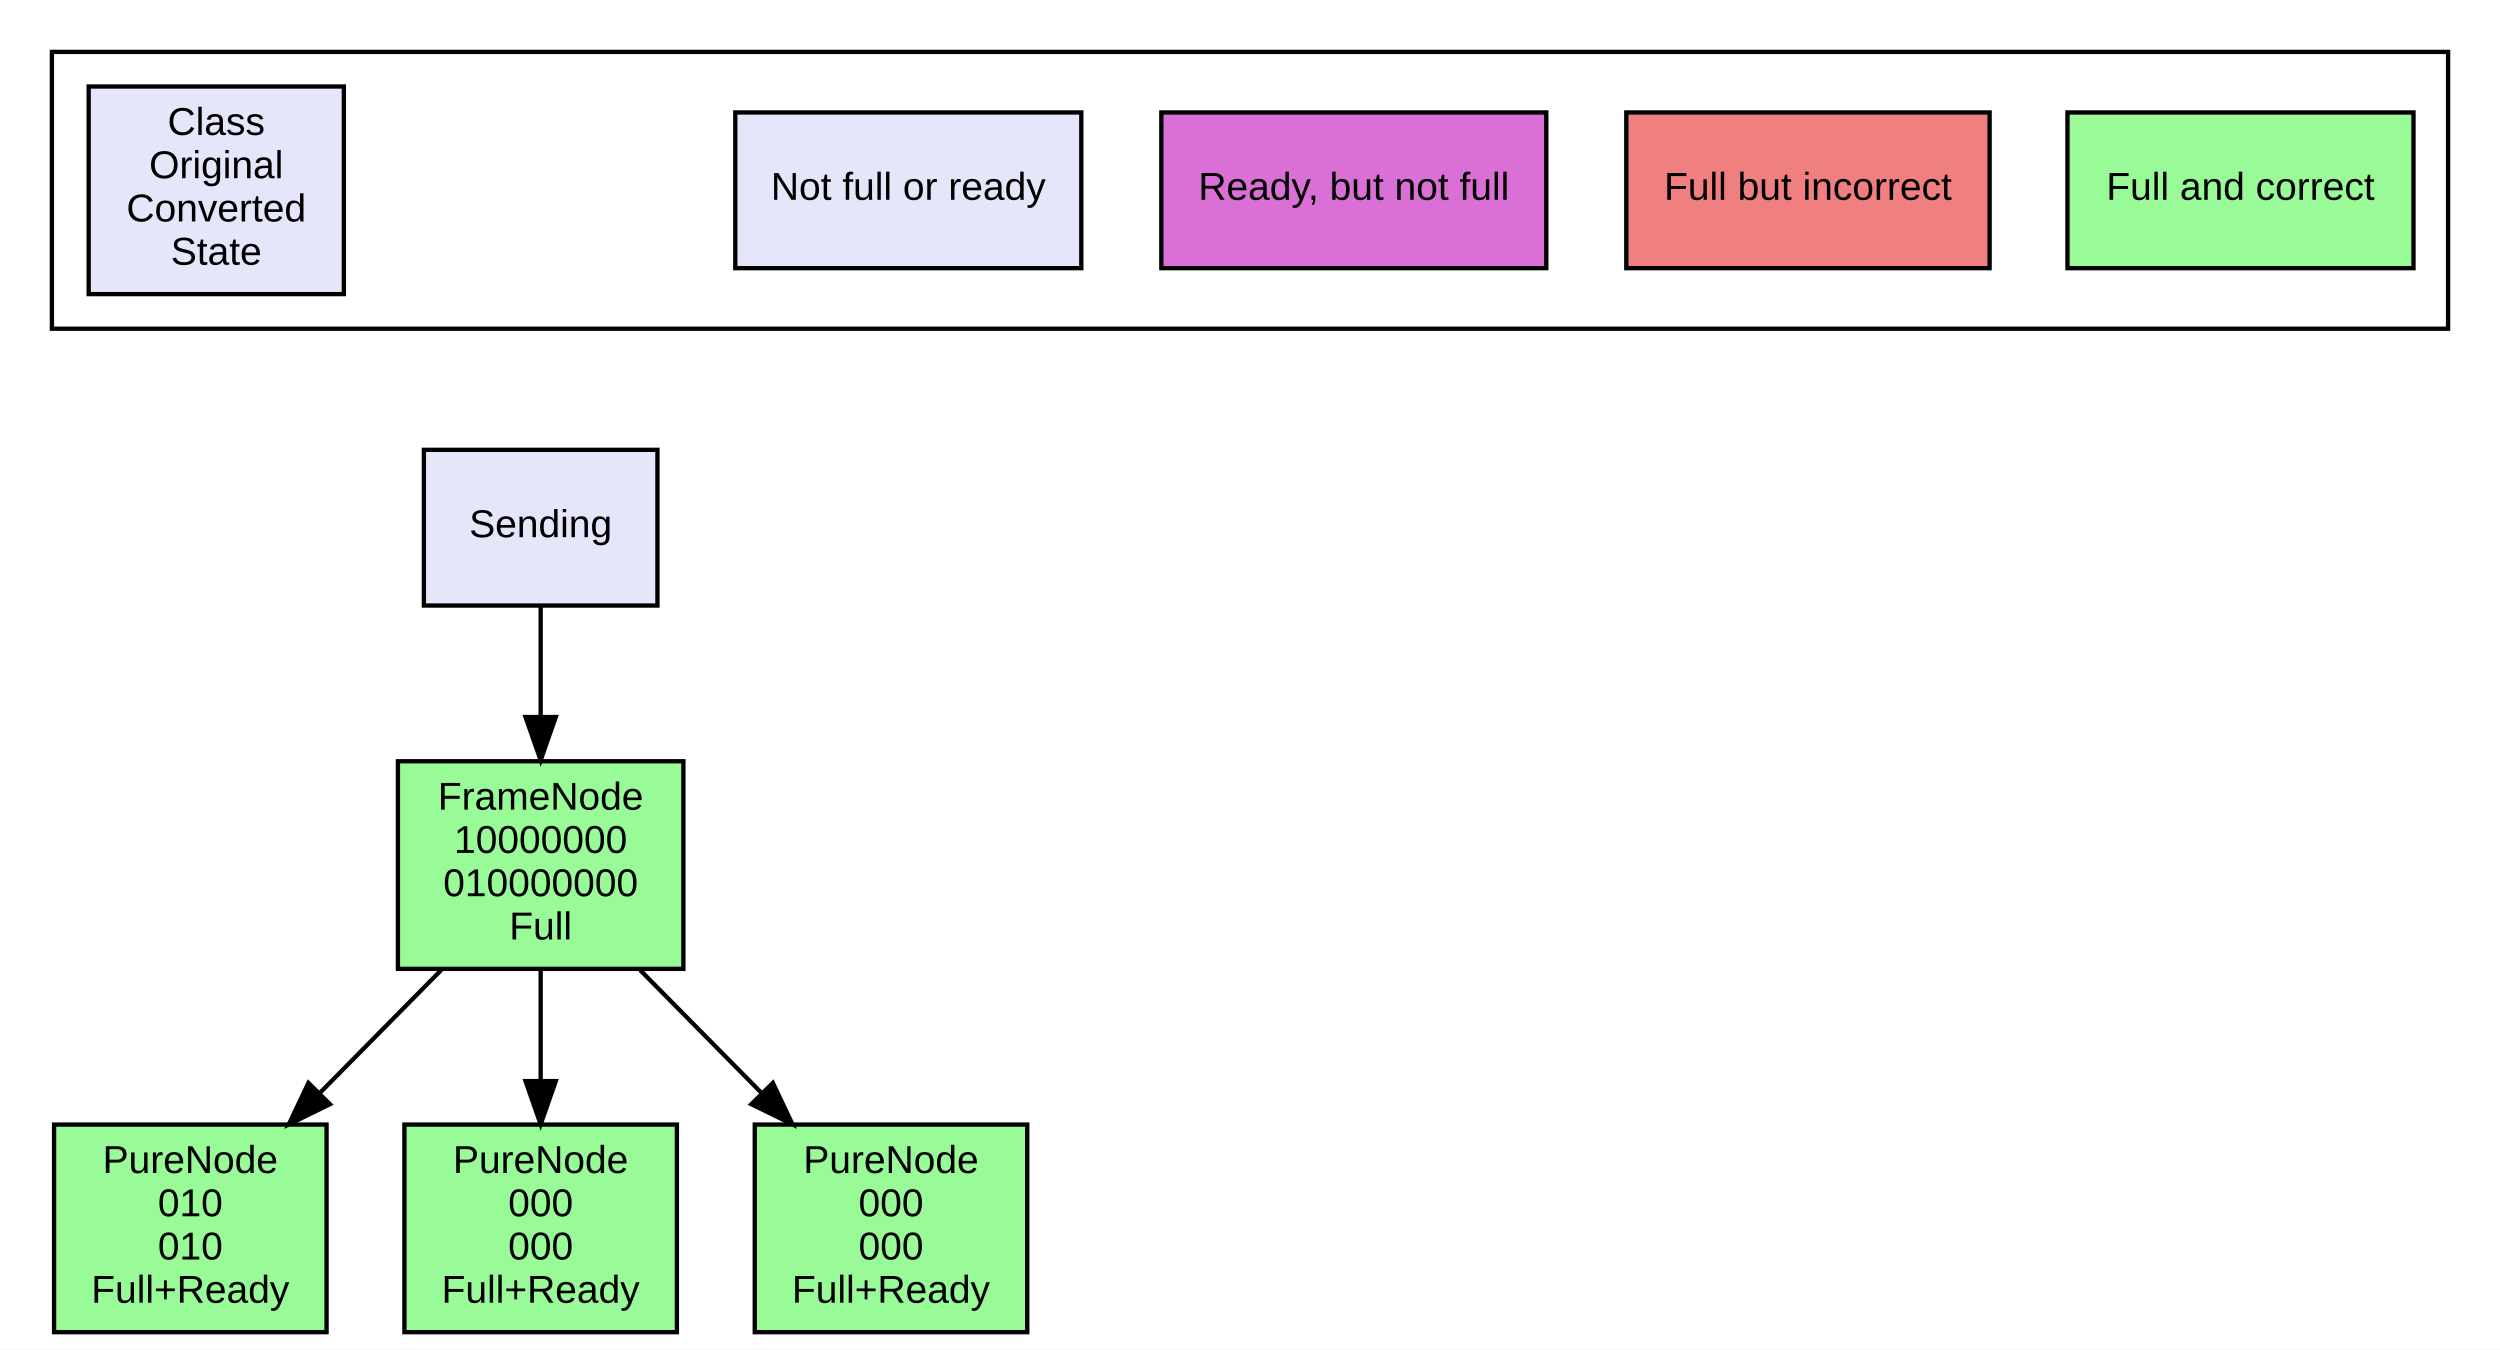
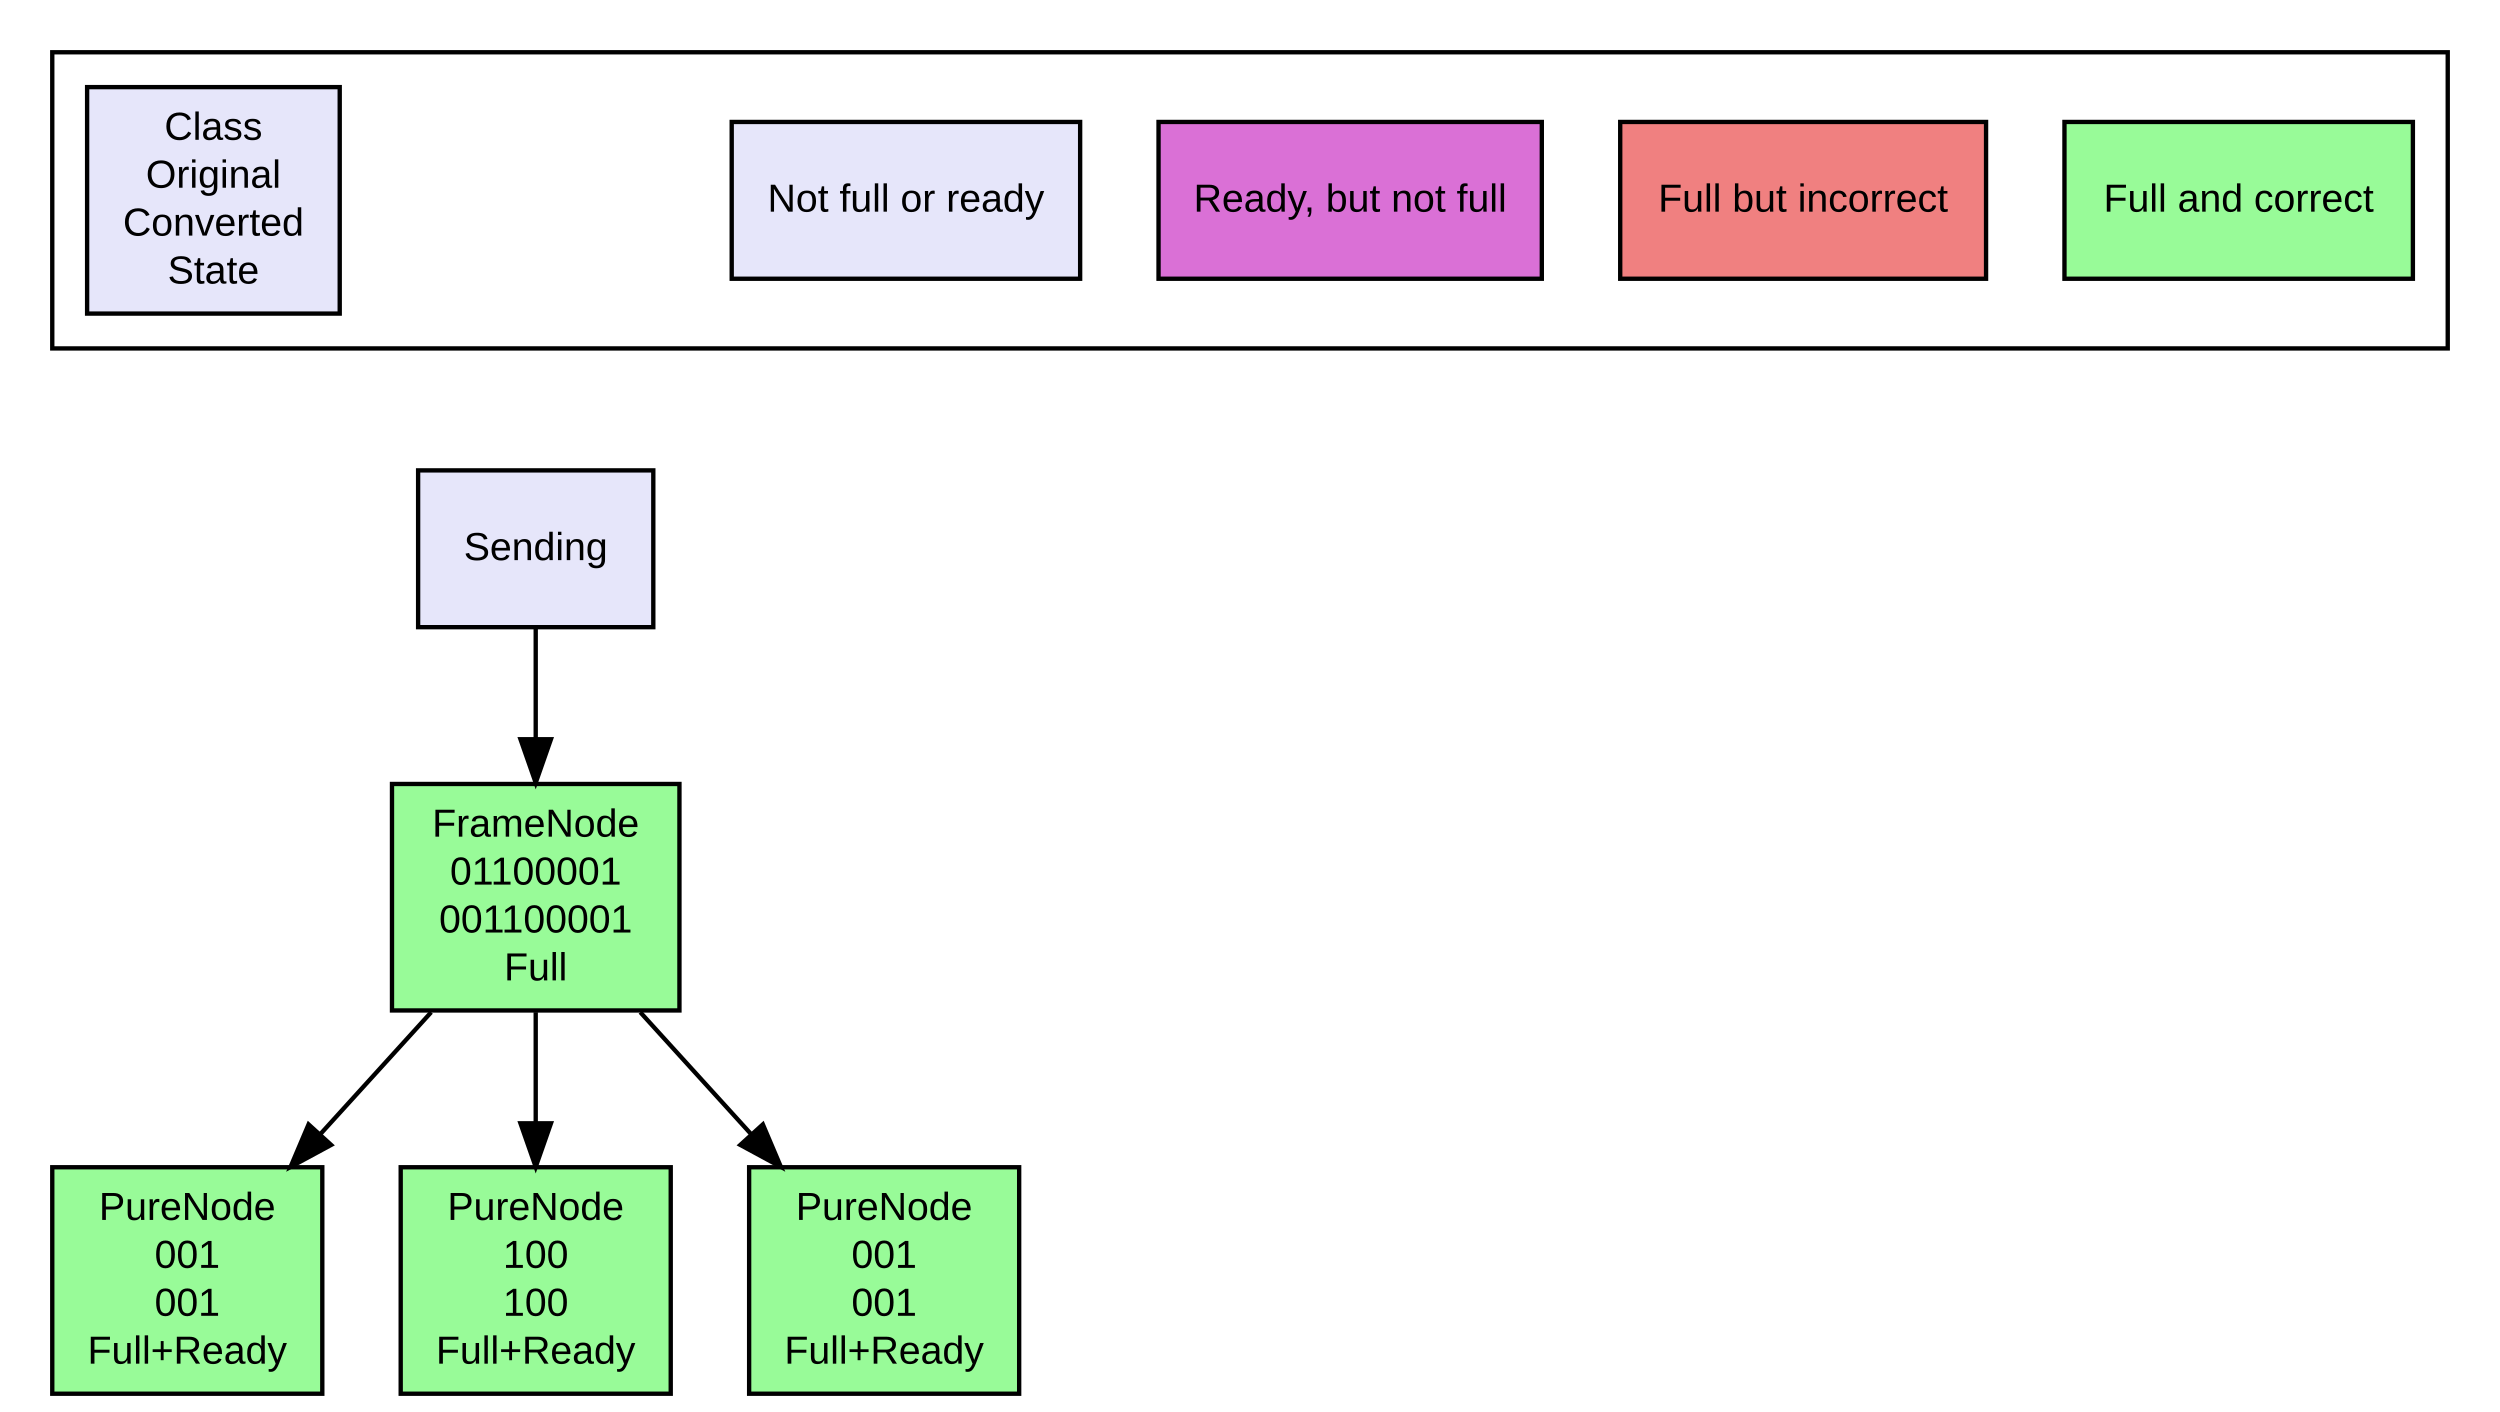
- <svg xmlns="http://www.w3.org/2000/svg" width="578pt" height="312pt" viewBox="0.00 0.00 578.00 312.00">
-   <g id="graph0" class="graph" transform="scale(1 1) rotate(0) translate(4 308)">
-     <polygon fill="white" stroke="none" points="-4,4 -4,-308 574,-308 574,4 -4,4" />
-     <g id="clust1" class="cluster">
-       <polygon fill="none" stroke="black" points="8,-232 8,-296 562,-296 562,-232 8,-232" />
-     </g>
-     <g id="node1" class="node">
-       <polygon fill="PaleGreen" stroke="black" points="554,-282 474,-282 474,-246 554,-246 554,-282" />
-       <text text-anchor="middle" x="514" y="-261.8" font-family="arial" font-size="9.00">Full and correct</text>
+ <svg xmlns="http://www.w3.org/2000/svg" width="574pt" height="324pt" viewBox="0.00 0.00 574.00 324.00">
+   <g id="graph1" class="graph" transform="scale(1 1) rotate(0) translate(4 320)">
+     <polygon fill="white" stroke="white" points="-4,5 -4,-320 571,-320 571,5 -4,5" />
+     <g id="graph2" class="cluster">
+       <polygon fill="none" stroke="black" points="8,-240 8,-308 558,-308 558,-240 8,-240" />
    </g>
    <g id="node2" class="node">
-       <polygon fill="LightCoral" stroke="black" points="456,-282 372,-282 372,-246 456,-246 456,-282" />
-       <text text-anchor="middle" x="414" y="-261.8" font-family="arial" font-size="9.00">Full but incorrect</text>
+       <polygon fill="PaleGreen" stroke="black" points="550,-292 470,-292 470,-256 550,-256 550,-292" />
+       <text text-anchor="middle" x="510" y="-271.4" font-family="arial" font-size="9.00">Full and correct</text>
    </g>
    <g id="node3" class="node">
-       <polygon fill="Orchid" stroke="black" points="353.5,-282 264.5,-282 264.5,-246 353.5,-246 353.5,-282" />
-       <text text-anchor="middle" x="309" y="-261.8" font-family="arial" font-size="9.00">Ready, but not full</text>
+       <polygon fill="LightCoral" stroke="black" points="452,-292 368,-292 368,-256 452,-256 452,-292" />
+       <text text-anchor="middle" x="410" y="-271.4" font-family="arial" font-size="9.00">Full but incorrect</text>
    </g>
    <g id="node4" class="node">
-       <polygon fill="Lavender" stroke="black" points="246,-282 166,-282 166,-246 246,-246 246,-282" />
-       <text text-anchor="middle" x="206" y="-261.8" font-family="arial" font-size="9.00">Not full or ready</text>
+       <polygon fill="Orchid" stroke="black" points="350,-292 262,-292 262,-256 350,-256 350,-292" />
+       <text text-anchor="middle" x="306" y="-271.4" font-family="arial" font-size="9.00">Ready, but not full</text>
+     </g>
+     <g id="node5" class="node">
+       <polygon fill="Lavender" stroke="black" points="244,-292 164,-292 164,-256 244,-256 244,-292" />
+       <text text-anchor="middle" x="204" y="-271.4" font-family="arial" font-size="9.00">Not full or ready</text>
+     </g>
+     <g id="node16" class="node">
+       <polygon fill="Lavender" stroke="black" points="146,-212 92,-212 92,-176 146,-176 146,-212" />
+       <text text-anchor="middle" x="119" y="-191.4" font-family="arial" font-size="9.00">Sending</text>
+     </g>
+     <g id="node7" class="node">
+       <polygon fill="Lavender" stroke="black" points="74,-300 16,-300 16,-248 74,-248 74,-300" />
+       <text text-anchor="middle" x="45" y="-287.9" font-family="arial" font-size="9.00">Class</text>
+       <text text-anchor="middle" x="45" y="-276.9" font-family="arial" font-size="9.00">Original</text>
+       <text text-anchor="middle" x="45" y="-265.9" font-family="arial" font-size="9.00">Converted</text>
+       <text text-anchor="middle" x="45" y="-254.9" font-family="arial" font-size="9.00">State</text>
+     </g>
+     <g id="node9" class="node">
+       <polygon fill="PaleGreen" stroke="black" points="152,-140 86,-140 86,-88 152,-88 152,-140" />
+       <text text-anchor="middle" x="119" y="-127.9" font-family="arial" font-size="9.00">FrameNode</text>
+       <text text-anchor="middle" x="119" y="-116.9" font-family="arial" font-size="9.00">01100001</text>
+       <text text-anchor="middle" x="119" y="-105.9" font-family="arial" font-size="9.00">001100001</text>
+       <text text-anchor="middle" x="119" y="-94.9" font-family="arial" font-size="9.00">Full</text>
    </g>
    <g id="node11" class="node">
-       <polygon fill="Lavender" stroke="black" points="148,-204 94,-204 94,-168 148,-168 148,-204" />
-       <text text-anchor="middle" x="121" y="-183.8" font-family="arial" font-size="9.00">Sending</text>
+       <polygon fill="PaleGreen" stroke="black" points="70,-52 8,-52 8,-2.4869e-14 70,-7.10543e-15 70,-52" />
+       <text text-anchor="middle" x="39" y="-39.9" font-family="arial" font-size="9.00">PureNode</text>
+       <text text-anchor="middle" x="39" y="-28.9" font-family="arial" font-size="9.00">001</text>
+       <text text-anchor="middle" x="39" y="-17.9" font-family="arial" font-size="9.00">001</text>
+       <text text-anchor="middle" x="39" y="-6.9" font-family="arial" font-size="9.00">Full+Ready</text>
    </g>
-     <g id="node6" class="node">
-       <polygon fill="Lavender" stroke="black" points="75.5,-288 16.5,-288 16.5,-240 75.5,-240 75.5,-288" />
-       <text text-anchor="middle" x="46" y="-276.8" font-family="arial" font-size="9.00">Class</text>
-       <text text-anchor="middle" x="46" y="-266.8" font-family="arial" font-size="9.00">Original</text>
-       <text text-anchor="middle" x="46" y="-256.8" font-family="arial" font-size="9.00">Converted</text>
-       <text text-anchor="middle" x="46" y="-246.8" font-family="arial" font-size="9.00">State</text>
+     <g id="edge4" class="edge">
+       <path fill="none" stroke="black" d="M94.997,-87.597C87.015,-78.817 78.015,-68.916 69.603,-59.663" />
+       <polygon fill="black" stroke="black" points="72.027,-57.126 62.71,-52.081 66.847,-61.835 72.027,-57.126" />
    </g>
-     <g id="node7" class="node">
-       <polygon fill="PaleGreen" stroke="black" points="154,-132 88,-132 88,-84 154,-84 154,-132" />
-       <text text-anchor="middle" x="121" y="-120.8" font-family="arial" font-size="9.00">FrameNode</text>
-       <text text-anchor="middle" x="121" y="-110.8" font-family="arial" font-size="9.00">10000000</text>
-       <text text-anchor="middle" x="121" y="-100.8" font-family="arial" font-size="9.00">010000000</text>
-       <text text-anchor="middle" x="121" y="-90.8" font-family="arial" font-size="9.00">Full</text>
+     <g id="node13" class="node">
+       <polygon fill="PaleGreen" stroke="black" points="150,-52 88,-52 88,-2.4869e-14 150,-7.10543e-15 150,-52" />
+       <text text-anchor="middle" x="119" y="-39.9" font-family="arial" font-size="9.00">PureNode</text>
+       <text text-anchor="middle" x="119" y="-28.9" font-family="arial" font-size="9.00">100</text>
+       <text text-anchor="middle" x="119" y="-17.9" font-family="arial" font-size="9.00">100</text>
+       <text text-anchor="middle" x="119" y="-6.9" font-family="arial" font-size="9.00">Full+Ready</text>
    </g>
-     <g id="node8" class="node">
-       <polygon fill="PaleGreen" stroke="black" points="71.5,-48 8.5,-48 8.5,-0 71.5,-0 71.5,-48" />
-       <text text-anchor="middle" x="40" y="-36.8" font-family="arial" font-size="9.00">PureNode</text>
-       <text text-anchor="middle" x="40" y="-26.8" font-family="arial" font-size="9.00">010</text>
-       <text text-anchor="middle" x="40" y="-16.8" font-family="arial" font-size="9.00">010</text>
-       <text text-anchor="middle" x="40" y="-6.8" font-family="arial" font-size="9.00">Full+Ready</text>
+     <g id="edge6" class="edge">
+       <path fill="none" stroke="black" d="M119,-87.597C119,-79.607 119,-70.689 119,-62.176" />
+       <polygon fill="black" stroke="black" points="122.5,-62.081 119,-52.081 115.5,-62.081 122.5,-62.081" />
    </g>
-     <g id="edge1" class="edge">
-       <path fill="none" stroke="black" d="M98.005,-83.721C89.296,-74.904 79.248,-64.733 69.989,-55.359" />
-       <polygon fill="black" stroke="black" points="72.289,-52.708 62.772,-48.053 67.309,-57.627 72.289,-52.708" />
+     <g id="node15" class="node">
+       <polygon fill="PaleGreen" stroke="black" points="230,-52 168,-52 168,-2.4869e-14 230,-7.10543e-15 230,-52" />
+       <text text-anchor="middle" x="199" y="-39.9" font-family="arial" font-size="9.00">PureNode</text>
+       <text text-anchor="middle" x="199" y="-28.9" font-family="arial" font-size="9.00">001</text>
+       <text text-anchor="middle" x="199" y="-17.9" font-family="arial" font-size="9.00">001</text>
+       <text text-anchor="middle" x="199" y="-6.9" font-family="arial" font-size="9.00">Full+Ready</text>
    </g>
-     <g id="node9" class="node">
-       <polygon fill="PaleGreen" stroke="black" points="152.5,-48 89.5,-48 89.5,-0 152.5,-0 152.5,-48" />
-       <text text-anchor="middle" x="121" y="-36.8" font-family="arial" font-size="9.00">PureNode</text>
-       <text text-anchor="middle" x="121" y="-26.8" font-family="arial" font-size="9.00">000</text>
-       <text text-anchor="middle" x="121" y="-16.8" font-family="arial" font-size="9.00">000</text>
-       <text text-anchor="middle" x="121" y="-6.8" font-family="arial" font-size="9.00">Full+Ready</text>
+     <g id="edge8" class="edge">
+       <path fill="none" stroke="black" d="M143.003,-87.597C150.985,-78.817 159.985,-68.916 168.397,-59.663" />
+       <polygon fill="black" stroke="black" points="171.153,-61.835 175.29,-52.081 165.973,-57.126 171.153,-61.835" />
    </g>
-     <g id="edge2" class="edge">
-       <path fill="none" stroke="black" d="M121,-83.721C121,-75.777 121,-66.734 121,-58.164" />
-       <polygon fill="black" stroke="black" points="124.5,-58.053 121,-48.053 117.5,-58.053 124.5,-58.053" />
-     </g>
-     <g id="node10" class="node">
-       <polygon fill="PaleGreen" stroke="black" points="233.5,-48 170.5,-48 170.5,-0 233.5,-0 233.5,-48" />
-       <text text-anchor="middle" x="202" y="-36.8" font-family="arial" font-size="9.00">PureNode</text>
-       <text text-anchor="middle" x="202" y="-26.8" font-family="arial" font-size="9.00">000</text>
-       <text text-anchor="middle" x="202" y="-16.8" font-family="arial" font-size="9.00">000</text>
-       <text text-anchor="middle" x="202" y="-6.8" font-family="arial" font-size="9.00">Full+Ready</text>
-     </g>
-     <g id="edge3" class="edge">
-       <path fill="none" stroke="black" d="M143.995,-83.721C152.704,-74.904 162.752,-64.733 172.012,-55.359" />
-       <polygon fill="black" stroke="black" points="174.691,-57.627 179.228,-48.053 169.711,-52.708 174.691,-57.627" />
-     </g>
-     <g id="edge5" class="edge">
-       <path fill="none" stroke="black" d="M121,-167.754C121,-160.2 121,-151.066 121,-142.276" />
-       <polygon fill="black" stroke="black" points="124.5,-142.228 121,-132.228 117.5,-142.228 124.5,-142.228" />
+     <g id="edge12" class="edge">
+       <path fill="none" stroke="black" d="M119,-175.847C119,-168.292 119,-159.238 119,-150.417" />
+       <polygon fill="black" stroke="black" points="122.5,-150.275 119,-140.275 115.5,-150.275 122.5,-150.275" />
    </g>
  </g>
</svg>
